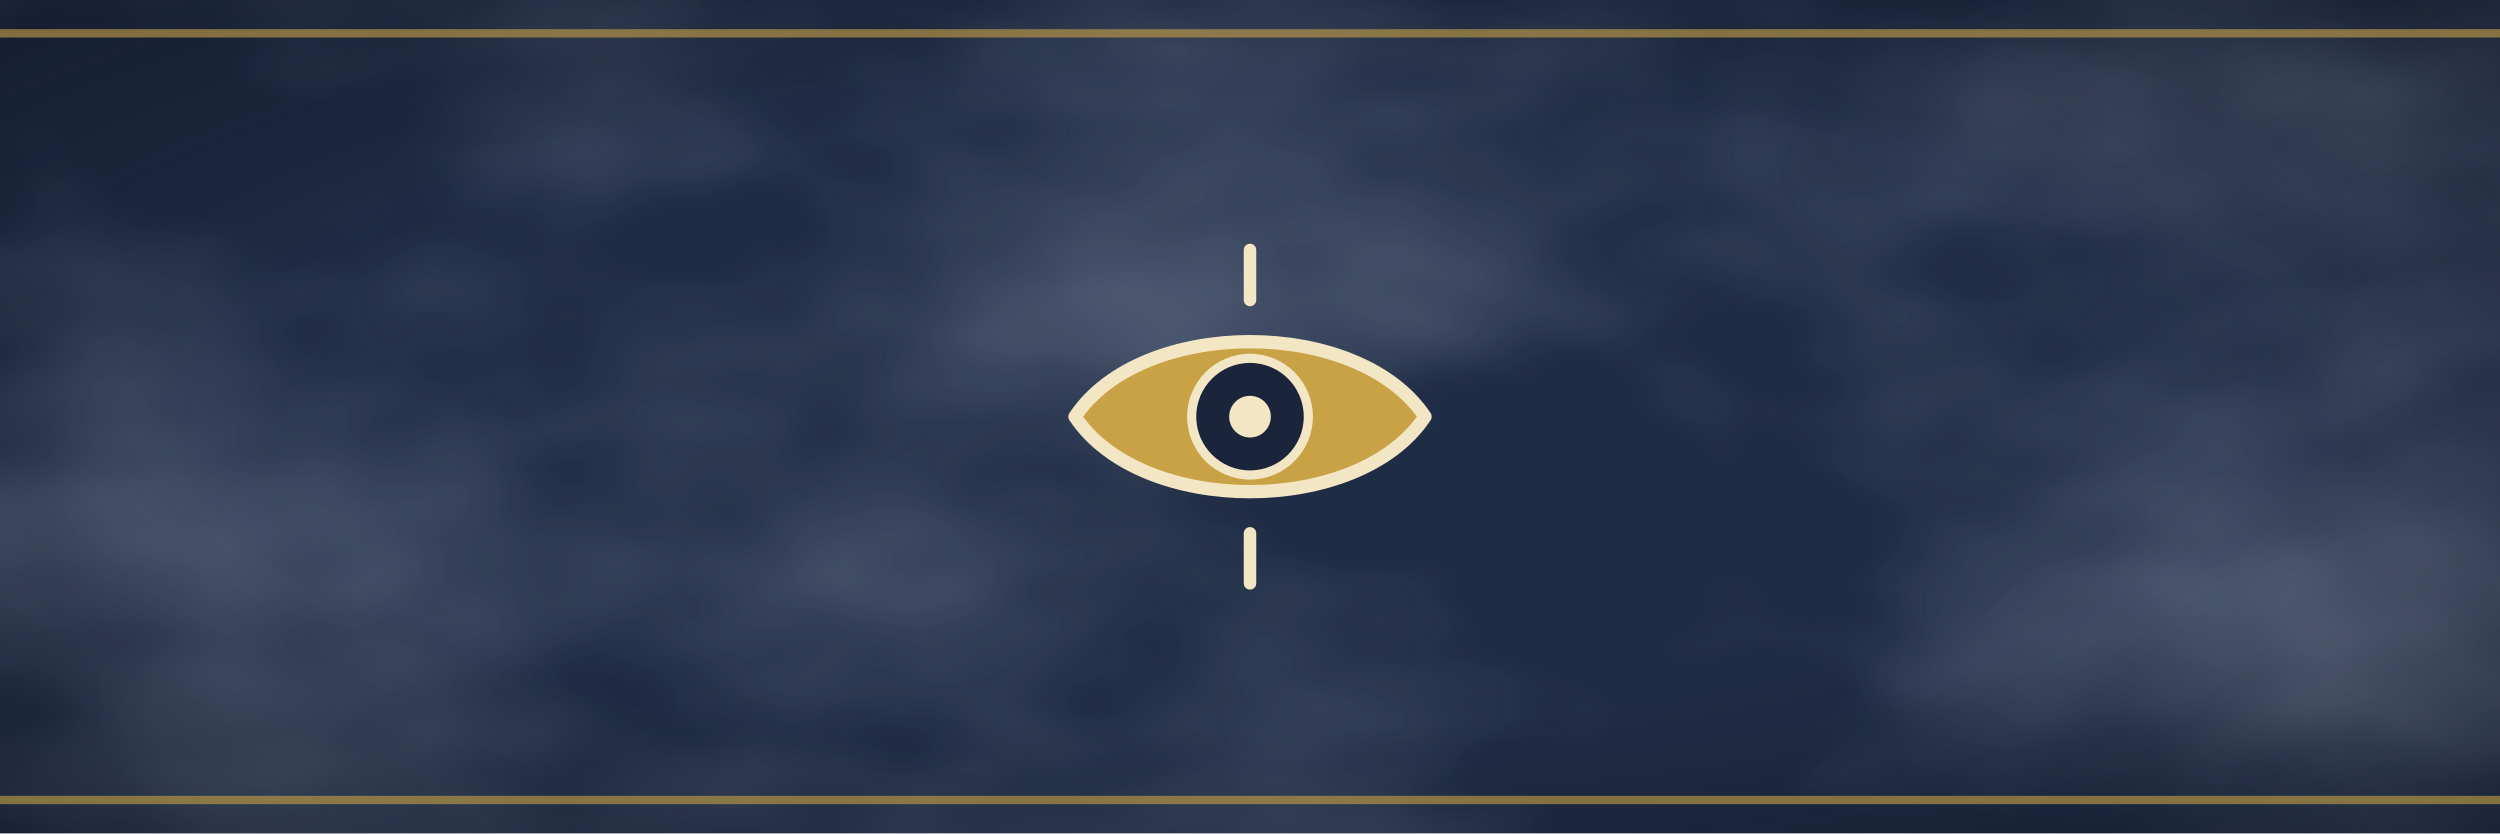
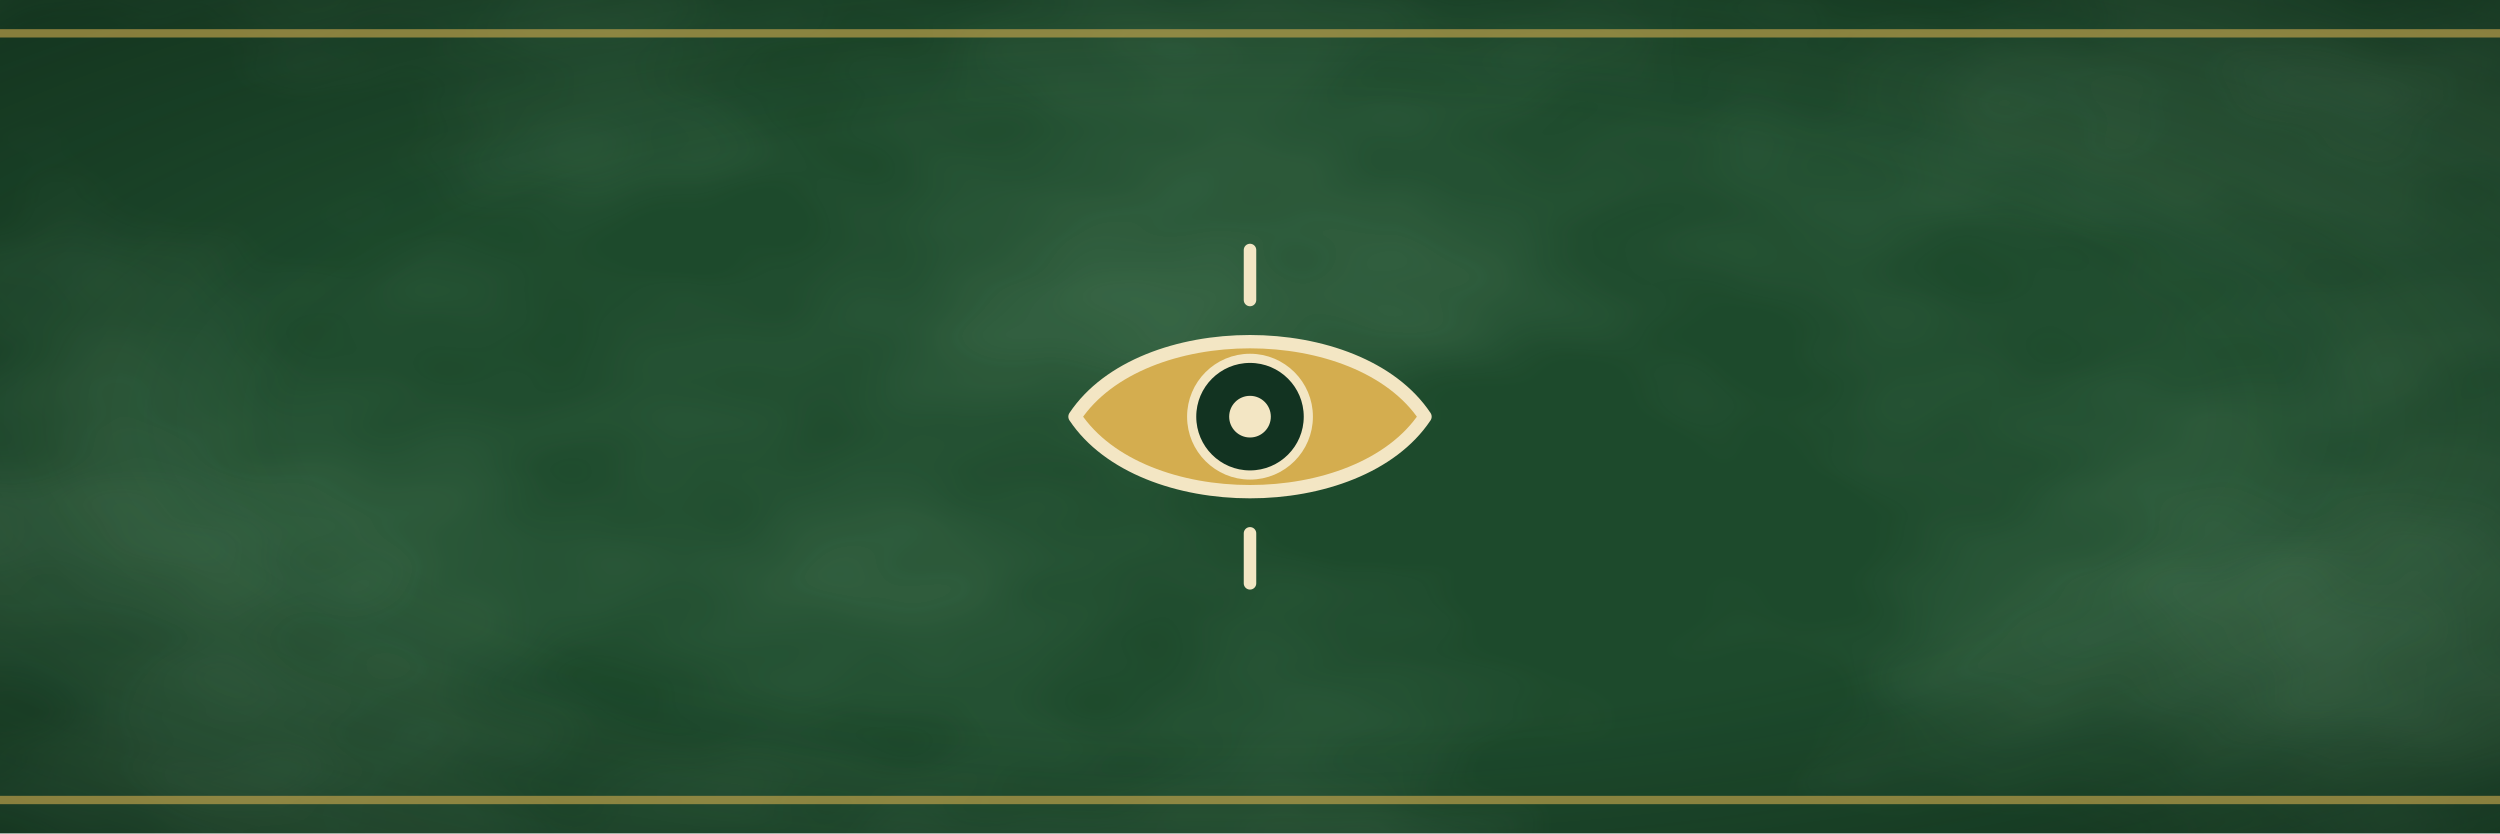
<svg xmlns="http://www.w3.org/2000/svg" viewBox="0 0 600 200" preserveAspectRatio="xMidYMid slice">
  <defs>
    <filter id="m" x="0" y="0" width="100%" height="100%">
      <feTurbulence type="fractalNoise" baseFrequency=".006 .011" numOctaves="4" seed="167" />
-       <feColorMatrix values="0 0 0 0 .55  0 0 0 0 .62  0 0 0 0 .78  0 0 0 1.25 -.5" />
+       <feColorMatrix values="0 0 0 0 .20  0 0 0 0 .42  0 0 0 0 .24  0 0 0 1.25 -.5" />
    </filter>
    <radialGradient id="v" cx=".5" cy=".5" r=".75">
-       <stop offset=".5" stop-color="#05080f" stop-opacity="0" />
-       <stop offset="1" stop-color="#05080f" stop-opacity=".45" />
+       <stop offset=".5" stop-color="#06140b" stop-opacity="0" />
+       <stop offset="1" stop-color="#06140b" stop-opacity=".45" />
    </radialGradient>
  </defs>
-   <rect width="600" height="200" fill="#1f2c45" />
+   <rect width="600" height="200" fill="#1d4a2c" />
  <rect width="600" height="200" filter="url(#m)" opacity=".55" />
  <rect width="600" height="200" fill="url(#v)" />
-   <path d="M0 8H600M0 192H600" stroke="#c9a245" stroke-width="2" opacity=".6" />
+   <path d="M0 8H600M0 192H600" stroke="#d4ad4f" stroke-width="2" opacity=".6" />
  <g transform="translate(250 50)">
-     <path d="M8 50C24 26 76 26 92 50C76 74 24 74 8 50Z" fill="#c9a245" stroke="#f3e6c4" stroke-width="3.2" stroke-linejoin="round" stroke-linecap="round" />
-     <circle cx="50" cy="50" r="14" fill="#1a253b" stroke="#f3e6c4" stroke-width="2.2" />
+     <path d="M8 50C24 26 76 26 92 50C76 74 24 74 8 50Z" fill="#d4ad4f" stroke="#f3e6c4" stroke-width="3.2" stroke-linejoin="round" stroke-linecap="round" />
+     <circle cx="50" cy="50" r="14" fill="#123321" stroke="#f3e6c4" stroke-width="2.2" />
    <circle cx="50" cy="50" r="5" fill="#f3e6c4" />
    <path d="M50 10V22M50 78V90" fill="none" stroke="#f3e6c4" stroke-width="3" stroke-linejoin="round" stroke-linecap="round" />
  </g>
</svg>
